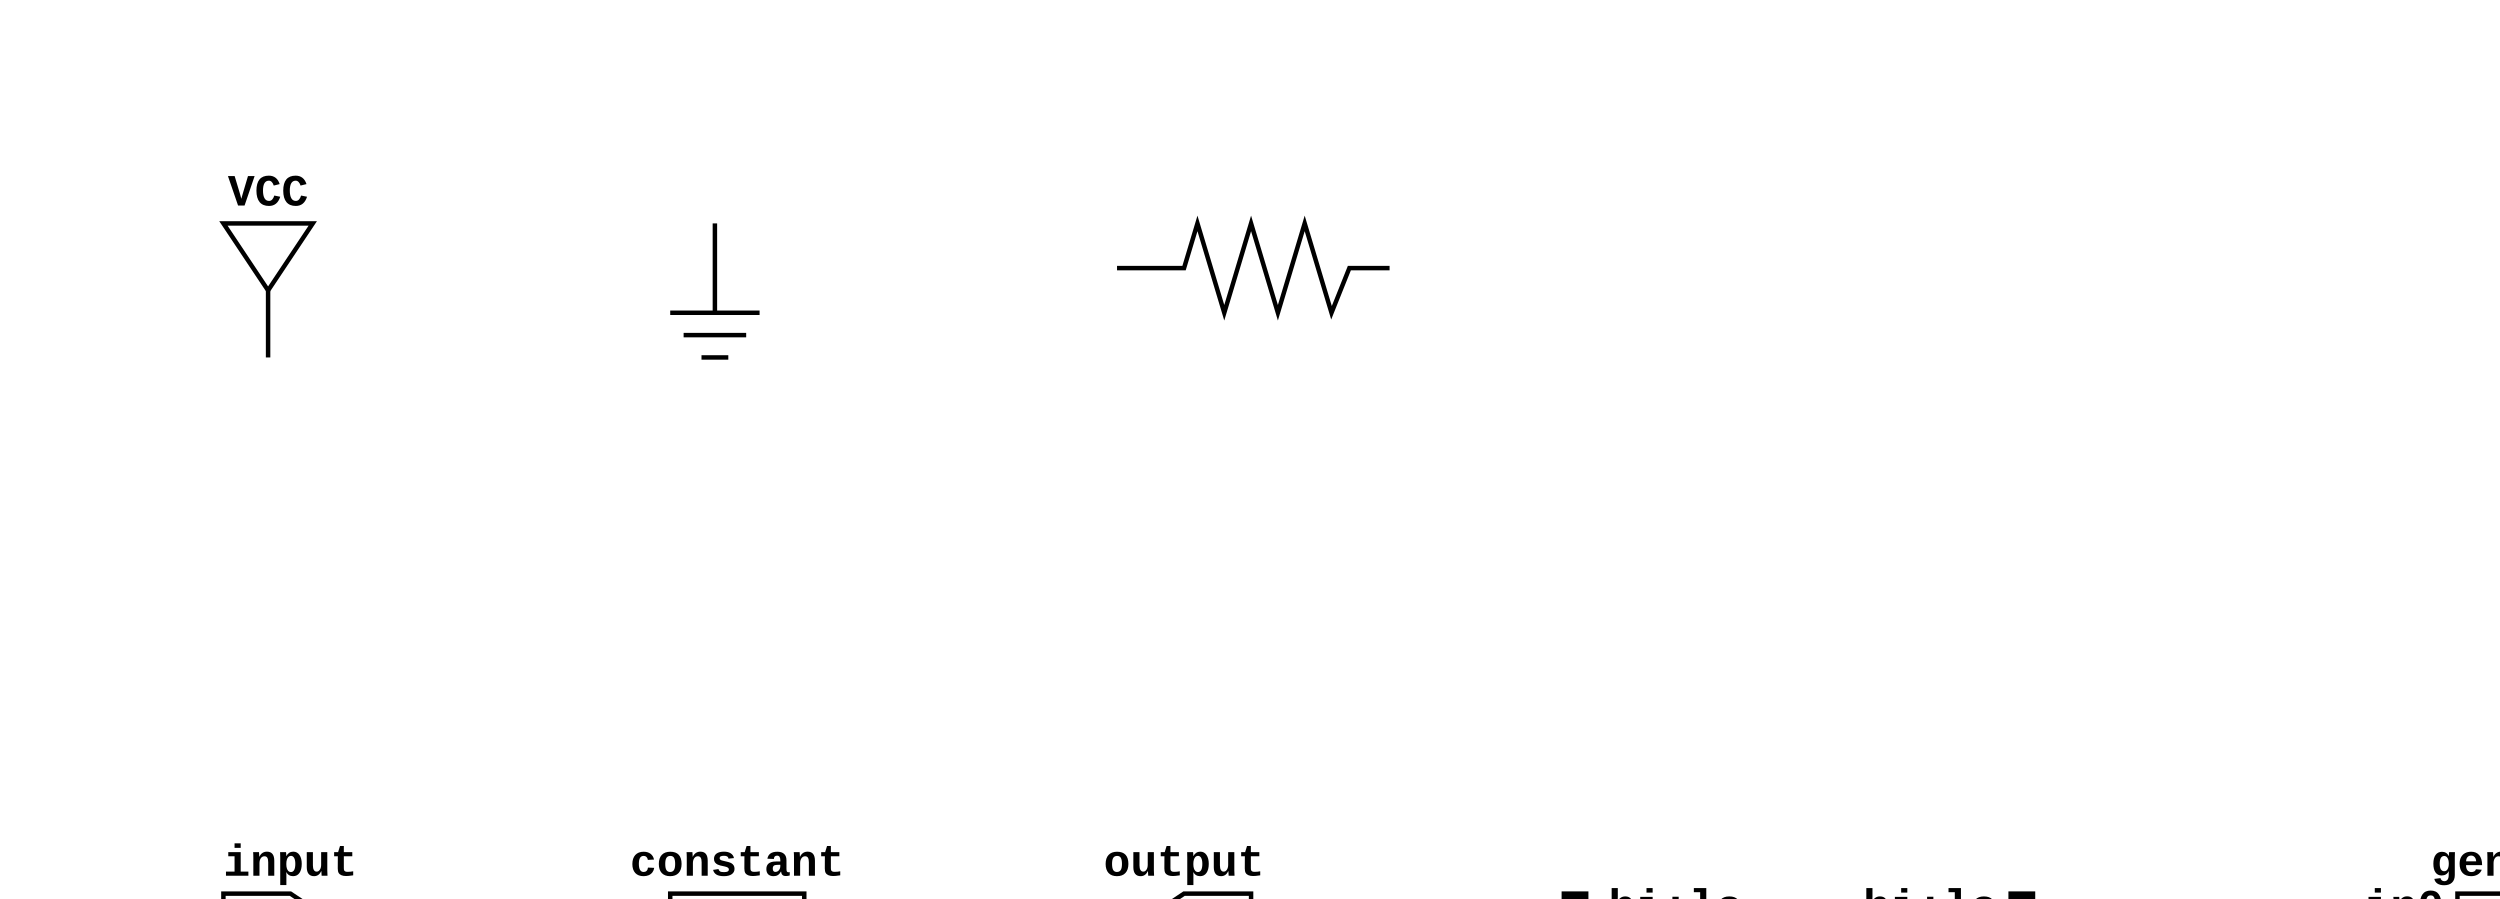
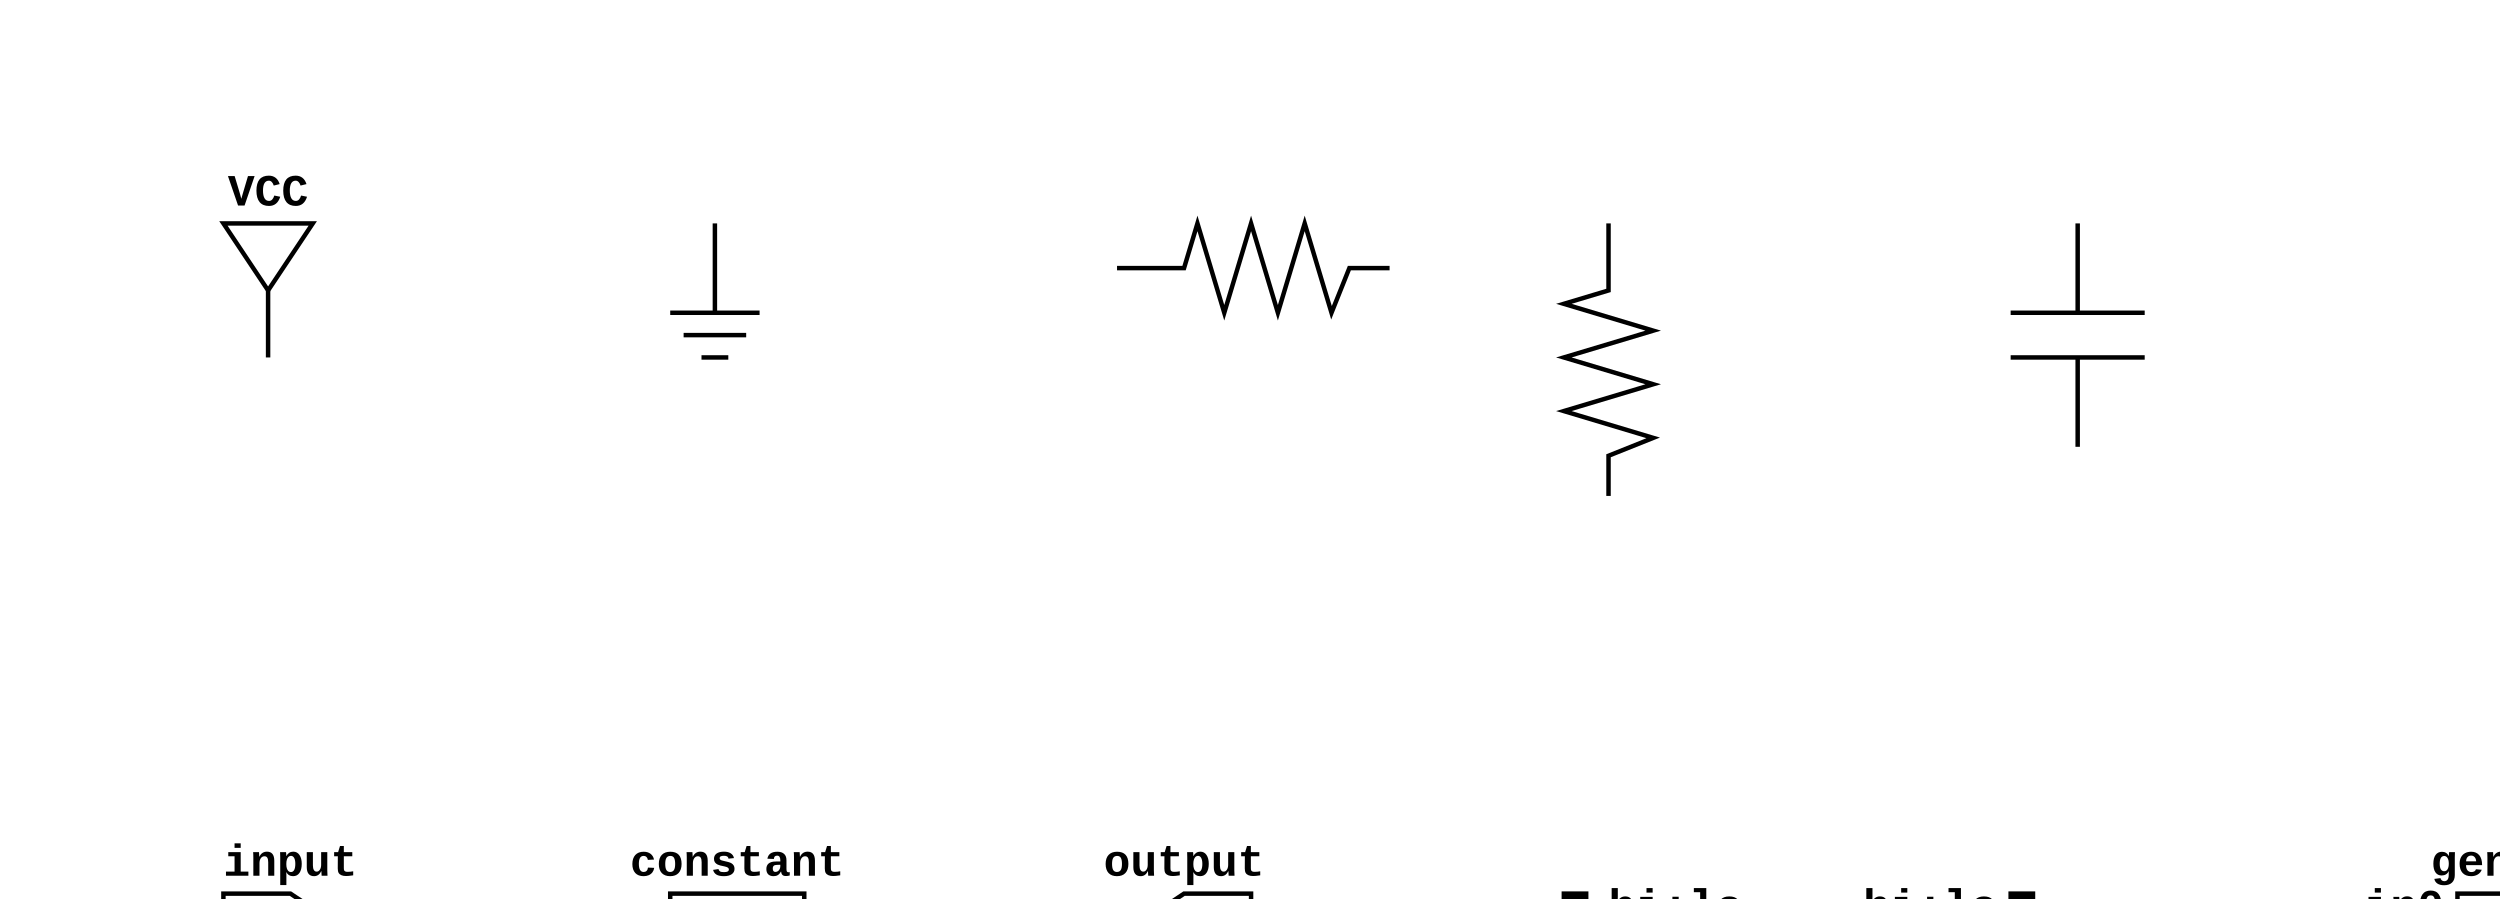
<svg xmlns="http://www.w3.org/2000/svg" xmlns:ns1="https://github.com/nturley/netlistsvg">
-   <ns1:properties spacing="20" borderSpacing="50">
+   <ns1:properties spacing="20" borderSpacing="50" direction="DOWN">
    <ns1:low_priority_alias val="$dff" />
  </ns1:properties>
  <style>
svg {
  stroke:#000;
  fill:none;
}
text {
  fill:#000;
  stroke:none;
  font-size:10px;
  font-weight: bold;
  font-family: "Courier New", monospace;
}
.nodelabel {
  text-anchor: middle;
}
.inputPortLabel {
  text-anchor: end;
}
.splitjoinBody {
  fill:#000;
}
</style>
  <g ns1:type="vcc" transform="translate(50,50)" ns1:width="20" ns1:height="30">
    <ns1:alias val="vcc" />
    <text x="10" y="-4" class="nodelabel">VCC</text>
    <path d="M0,0 L20,0 L10,15 Z" />
    <line x2="10" y2="15" x1="10" y1="30" />
    <g ns1:x="10" ns1:y="30" ns1:pid="A" />
  </g>
  <g ns1:type="gnd" transform="translate(150,50)" ns1:width="20" ns1:height="30">
    <ns1:alias val="gnd" />
    <line x2="10" y2="0" x1="10" y1="20" />
    <line x2="0" y2="20" x1="20" y1="20" />
    <line x2="3" y2="25" x1="17" y1="25" />
    <line x2="7" y2="30" x1="13" y1="30" />
    <g ns1:x="10" ns1:y="0" ns1:pid="A" />
  </g>
  <g ns1:type="resistor_h" transform="translate(250,50)" ns1:width="61" ns1:height="24">
    <ns1:alias val="res_h" />
    <path d="M0,10 L15,10 L18,0 L24,20 L30,0 L36,20 L42,0 L48,20 L52,10 L61,10" />
    <g ns1:x="0" ns1:y="10" ns1:pid="A" />
    <g ns1:x="61" ns1:y="10" ns1:pid="B" />
+   </g>
+   <g ns1:type="resistor_v" transform="translate(350,50)" ns1:width="24" ns1:height="61">
+     <ns1:alias val="res_v" />
+     <path d="M10,0 L10,15 L0,18 L20,24 L0,30 L20,36 L0,42 L20,48 L10,52 L10,61" />
+     <g ns1:x="10" ns1:y="0" ns1:pid="A" />
+     <g ns1:x="10" ns1:y="61" ns1:pid="B" />
+   </g>
+   <g ns1:type="capacitor_v" transform="translate(450,50)" ns1:width="30" ns1:height="50">
+     <ns1:alias val="cap_v" />
+     <path d="M15,0 L15,20 M0,20 L30,20 M0,30 L30,30 M15,30 L15,50" />
+     <g ns1:x="15" ns1:y="0" ns1:pid="A" />
+     <g ns1:x="15" ns1:y="50" ns1:pid="B" />
  </g>
  <g ns1:type="inputExt" transform="translate(50,200)" ns1:width="30" ns1:height="20">
    <text x="15" y="-4" class="nodelabel">input</text>
    <ns1:alias val="$_inputExt_" />
    <path d="M0,0 L0,20 L15,20 L30,10 L15,0 Z" />
    <g ns1:x="28" ns1:y="10" ns1:pid="Y" />
  </g>
  <g ns1:type="constant" transform="translate(150,200)" ns1:width="30" ns1:height="20">
    <text x="15" y="-4" class="nodelabel">constant</text>
    <ns1:alias val="$_constant_" />
    <rect width="30" height="20" />
    <g ns1:x="30" ns1:y="10" ns1:pid="Y" />
  </g>
  <g ns1:type="outputExt" transform="translate(250,200)" ns1:width="30" ns1:height="20">
    <text x="15" y="-4" class="nodelabel">output</text>
    <ns1:alias val="$_outputExt_" />
    <path d="M30,0 L30,20 L15,20 L0,10 L15,0 Z" />
    <g ns1:x="0" ns1:y="10" ns1:pid="A" />
  </g>
  <g ns1:type="split" transform="translate(350,200)" ns1:width="5" ns1:height="40">
    <rect width="5" height="40" class="splitjoinBody" />
    <ns1:alias val="$_split_" />
    <g ns1:x="0" ns1:y="20" ns1:pid="in" />
    <g transform="translate(5, 10)" ns1:x="4" ns1:y="10" ns1:pid="out0">
      <text x="5" y="-4">hi:lo</text>
    </g>
    <g transform="translate(5, 30)" ns1:x="4" ns1:y="30" ns1:pid="out1">
      <text x="5" y="-4">hi:lo</text>
    </g>
  </g>
  <g ns1:type="join" transform="translate(450,200)" ns1:width="4" ns1:height="40">
    <rect width="5" height="40" class="splitjoinBody" />
    <ns1:alias val="$_join_" />
    <g ns1:x="5" ns1:y="20" ns1:pid="out" />
    <g transform="translate(0, 10)" ns1:x="0" ns1:y="10" ns1:pid="in0">
      <text x="-3" y="-4" class="inputPortLabel">hi:lo</text>
    </g>
    <g transform="translate(0, 30)" ns1:x="0" ns1:y="30" ns1:pid="in1">
      <text x="-3" y="-4" class="inputPortLabel">hi:lo</text>
    </g>
  </g>
  <g ns1:type="generic" transform="translate(550,200)" ns1:width="30" ns1:height="40">
    <text x="15" y="-4" class="nodelabel">generic</text>
    <rect width="30" height="40" />
    <g transform="translate(30, 10)" ns1:x="30" ns1:y="10" ns1:pid="out0">
      <text x="5" y="-4" style="fill:#000; stroke:none">out0</text>
    </g>
    <g transform="translate(30, 30)" ns1:x="30" ns1:y="30" ns1:pid="out1">
      <text x="5" y="-4" style="fill:#000;stroke:none">out1</text>
    </g>
    <g transform="translate(0, 10)" ns1:x="0" ns1:y="10" ns1:pid="in0">
      <text x="-3" y="-4" class="inputPortLabel">in0</text>
    </g>
    <g transform="translate(0, 30)" ns1:x="0" ns1:y="30" ns1:pid="in1">
      <text x="-3" y="-4" class="inputPortLabel">in1</text>
    </g>
  </g>
</svg>
